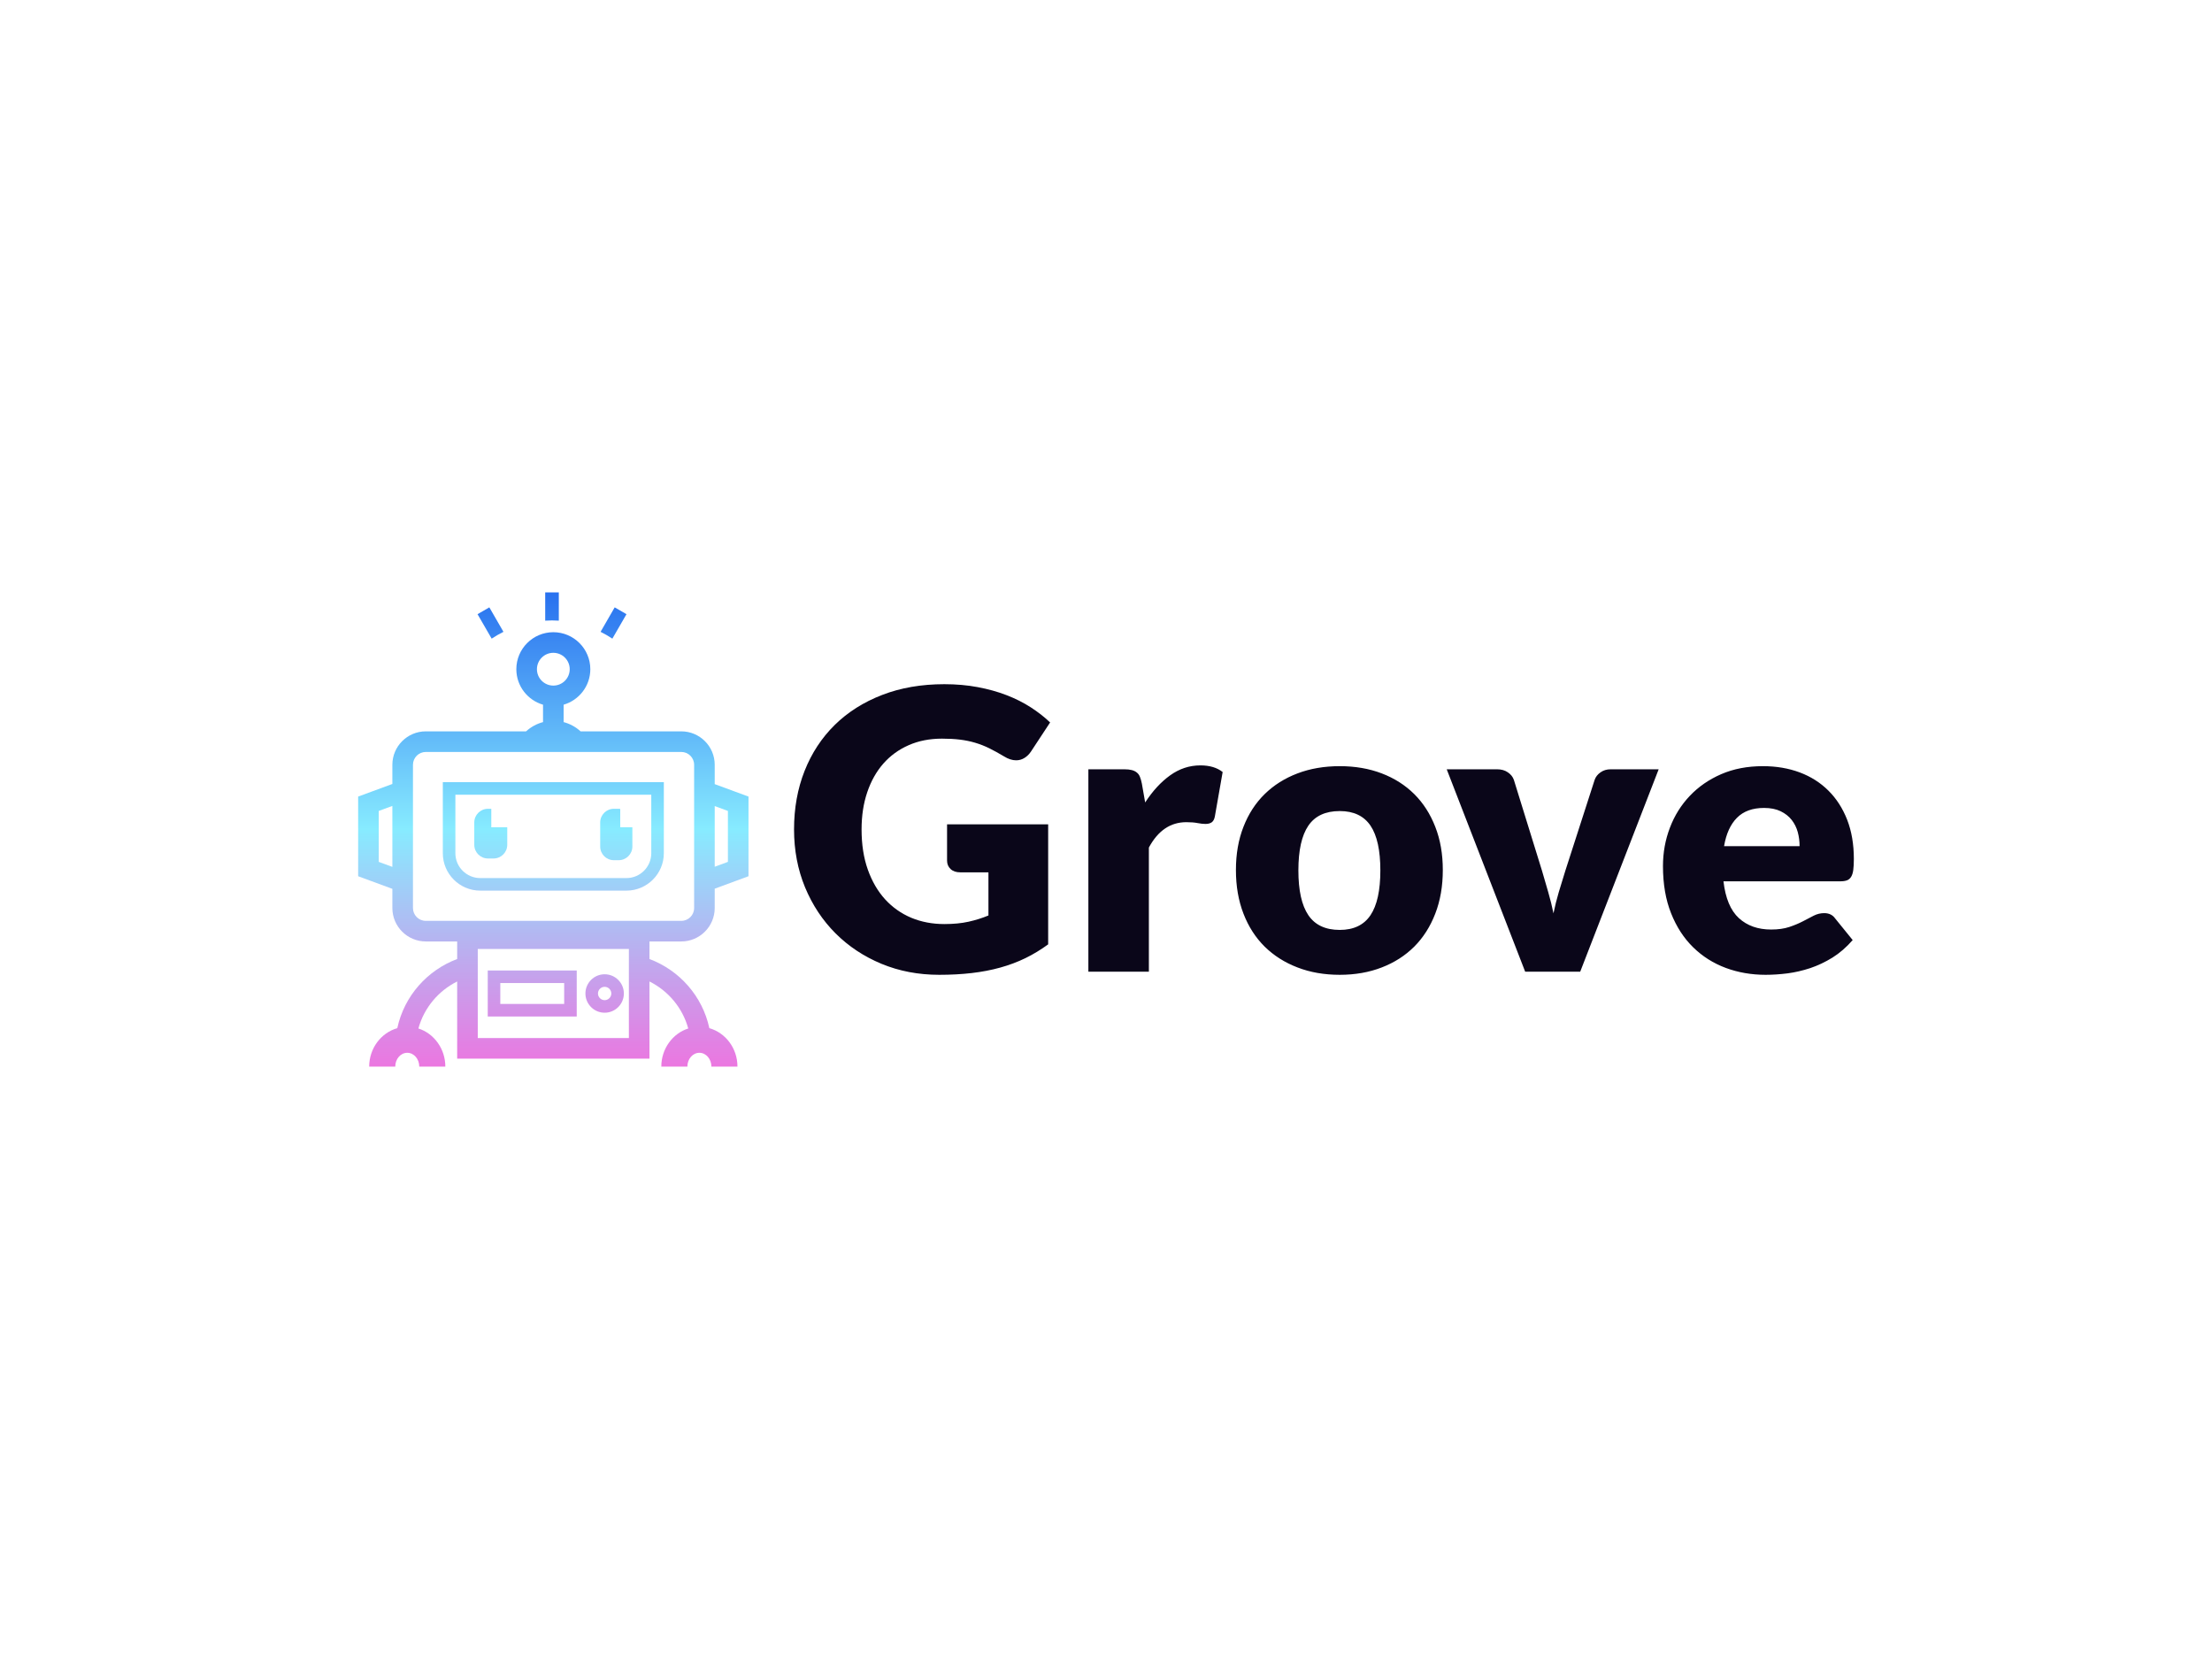
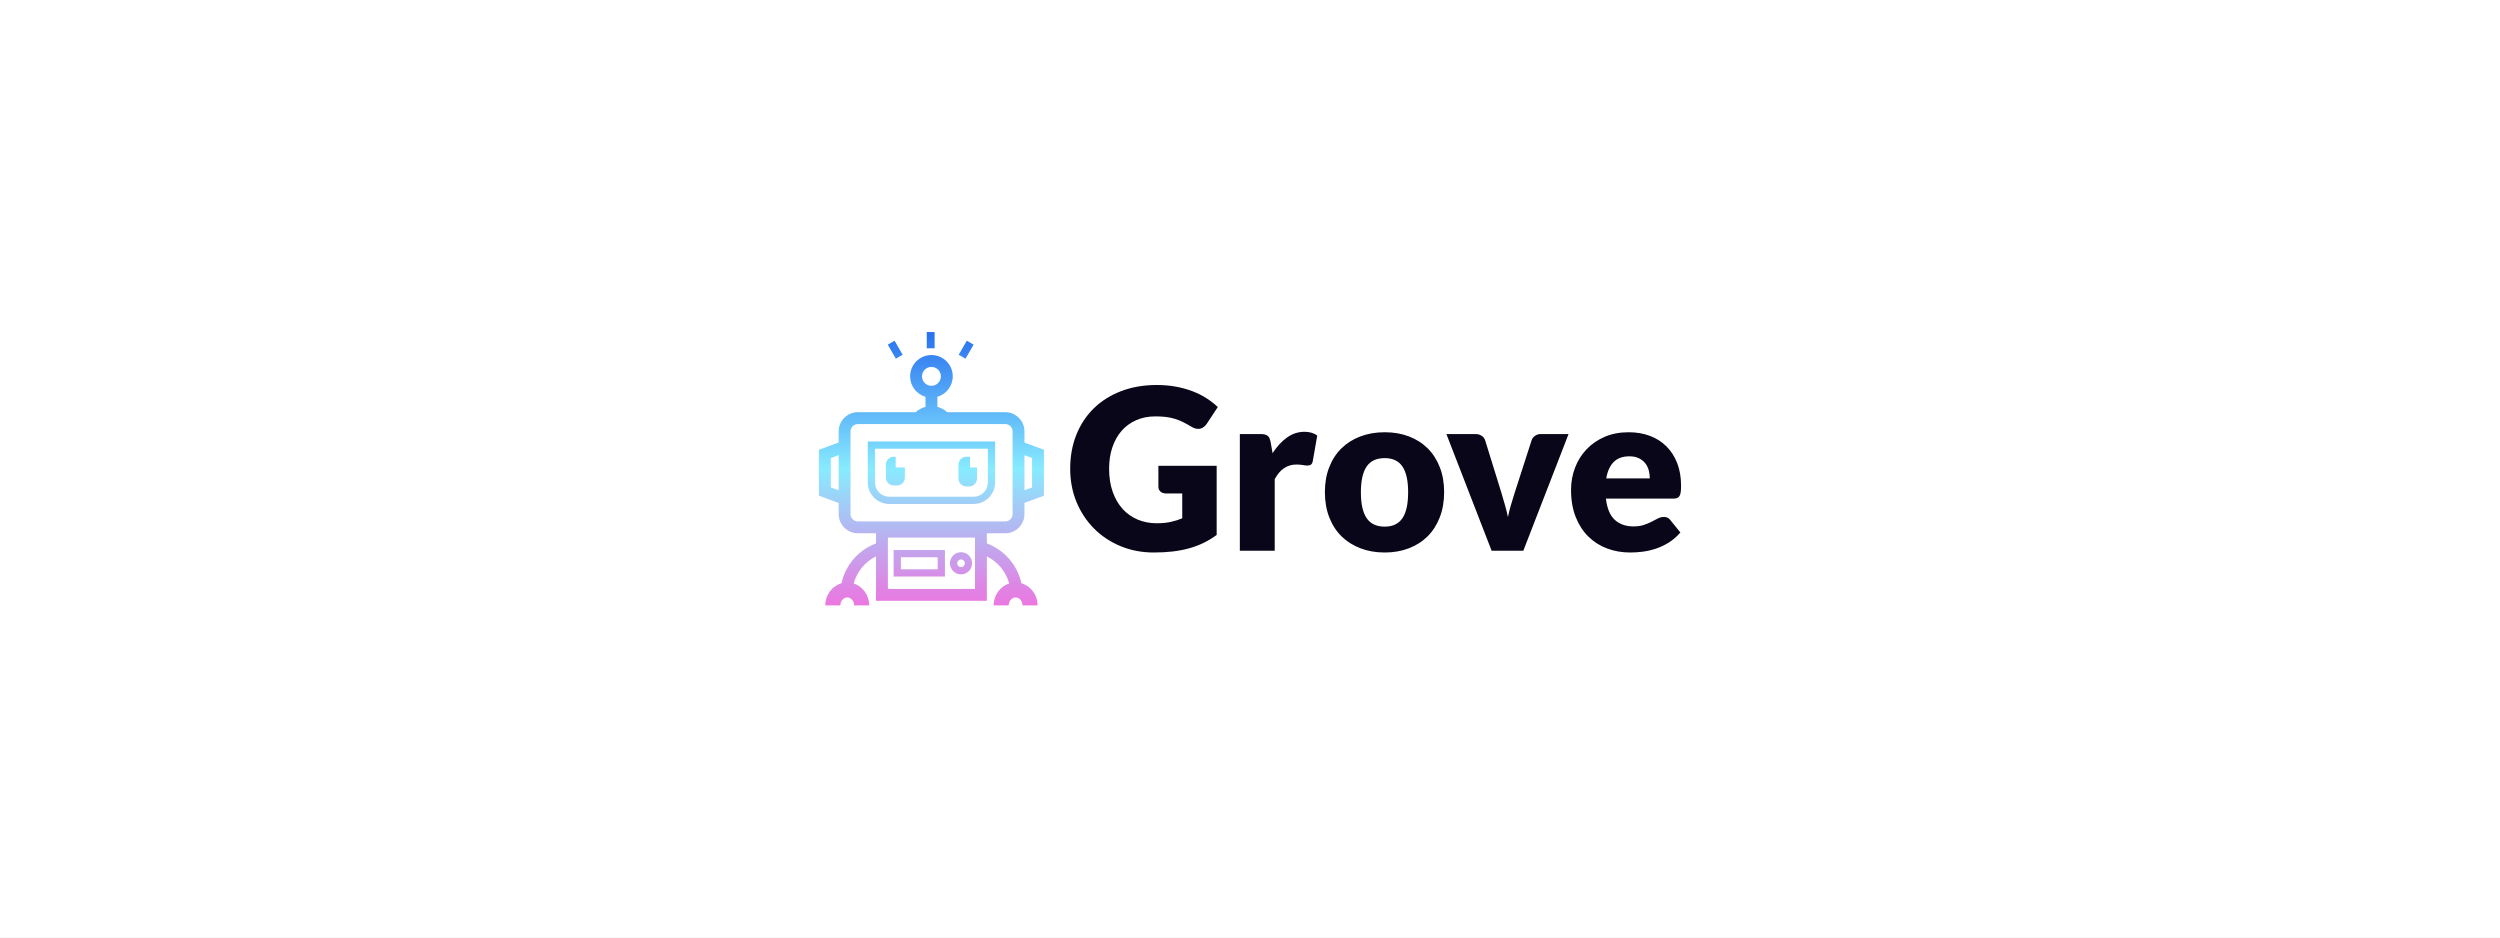
- <svg xmlns="http://www.w3.org/2000/svg" version="1.0" width="800" height="600">
+ <svg xmlns="http://www.w3.org/2000/svg" version="1.0" width="800" height="300">
  <rect x="0" y="0" width="100%" height="100%" fill="#ffffff" fill-opacity="1" />
-   <svg version="1.0" x="0" y="0" width="800" height="600" viewBox="0 0 340 250" preserveAspectRatio="xMidYMid meet" color-interpolation-filters="sRGB">
+   <svg version="1.0" x="0" y="0" width="800" height="300" viewBox="0 0 340 250" preserveAspectRatio="xMidYMid meet" color-interpolation-filters="sRGB">
    <defs>
      <linearGradient id="92" x1="0%" y1="0%" x2="100%" y2="0%">
        <stop offset="0%" stop-color="#fa71cd" />
        <stop offset="100%" stop-color="#9b59b6" />
      </linearGradient>
      <linearGradient id="93" x1="0%" y1="0%" x2="100%" y2="0%">
        <stop offset="0%" stop-color="#f9d423" />
        <stop offset="100%" stop-color="#f83600" />
      </linearGradient>
      <linearGradient id="94" x1="0%" y1="0%" x2="100%" y2="0%">
        <stop offset="0%" stop-color="#0064d2" />
        <stop offset="100%" stop-color="#1cb0f6" />
      </linearGradient>
      <linearGradient id="95" x1="0%" y1="0%" x2="100%" y2="0%">
        <stop offset="0%" stop-color="#f00978" />
        <stop offset="100%" stop-color="#3f51b1" />
      </linearGradient>
      <linearGradient id="96" x1="0%" y1="0%" x2="100%" y2="0%">
        <stop offset="0%" stop-color="#7873f5" />
        <stop offset="100%" stop-color="#ec77ab" />
      </linearGradient>
      <linearGradient id="97" x1="0%" y1="0%" x2="100%" y2="0%">
        <stop offset="0%" stop-color="#f9d423" />
        <stop offset="100%" stop-color="#e14fad" />
      </linearGradient>
      <linearGradient id="98" x1="0%" y1="0%" x2="100%" y2="0%">
        <stop offset="0%" stop-color="#009efd" />
        <stop offset="100%" stop-color="#2af598" />
      </linearGradient>
      <linearGradient id="99" x1="0%" y1="0%" x2="100%" y2="0%">
        <stop offset="0%" stop-color="#ffcc00" />
        <stop offset="100%" stop-color="#00b140" />
      </linearGradient>
      <linearGradient id="100" x1="0%" y1="0%" x2="100%" y2="0%">
        <stop offset="0%" stop-color="#d51007" />
        <stop offset="100%" stop-color="#ff8177" />
      </linearGradient>
      <linearGradient id="102" x1="0%" y1="0%" x2="100%" y2="0%">
        <stop offset="0%" stop-color="#a2b6df" />
        <stop offset="100%" stop-color="#0c3483" />
      </linearGradient>
      <linearGradient id="103" x1="0%" y1="0%" x2="100%" y2="0%">
        <stop offset="0%" stop-color="#7ac5d8" />
        <stop offset="100%" stop-color="#eea2a2" />
      </linearGradient>
      <linearGradient id="104" x1="0%" y1="0%" x2="100%" y2="0%">
        <stop offset="0%" stop-color="#00ecbc" />
        <stop offset="100%" stop-color="#007adf" />
      </linearGradient>
      <linearGradient id="105" x1="0%" y1="0%" x2="100%" y2="0%">
        <stop offset="0%" stop-color="#b88746" />
        <stop offset="100%" stop-color="#fdf5a6" />
      </linearGradient>
    </defs>
    <g fill="#0a0619" class="icon-text-wrapper icon-svg-group iconsvg" transform="translate(55.05,88.55597)">
      <g class="iconsvg-imagesvg" transform="translate(0,0)" mask="url(#5fe84f56-8504-4aac-88e5-3a7e08b7d2df)">
        <g>
          <rect fill="#0a0619" fill-opacity="0" stroke-width="2" x="0" y="0" width="60" height="72.888" class="image-rect" />
          <svg filter="url(#colors6736405536)" x="0" y="0" width="60" height="72.888" filtersec="colorsf6708170252" class="image-svg-svg primary" style="overflow: visible;">
            <svg version="1.1" x="0px" y="0px" viewBox="12.956 5 74.087 90.001" enable-background="new 0 0 100 100" xml:space="preserve">
              <g display="none">
                <rect x="-267.879" y="-165.155" display="inline" width="1286.936" height="912.422" />
              </g>
              <g>
                <path d="M80.631,37.719c0-3.499-2.847-6.346-6.346-6.346H55.172c-0.913-0.834-2.026-1.449-3.26-1.767h0.043v-3.292   c2.922-0.849,5.066-3.546,5.066-6.738c0-3.871-3.15-7.021-7.021-7.021c-3.871,0-7.021,3.15-7.021,7.021   c0,3.192,2.144,5.889,5.066,6.738v3.292h0.043c-1.234,0.318-2.347,0.932-3.26,1.767H25.796c-3.499,0-6.346,2.847-6.346,6.346v3.64   l-3.937,1.451l-2.557,0.943v2.725v9.666v2.726l2.557,0.943l3.937,1.451v3.64c0,3.499,2.847,6.346,6.346,6.346h5.955v1.422v1.909   c-5.652,2.117-10.043,6.988-11.366,13.123c-3.068,0.875-5.333,3.81-5.333,7.297h4.946c0-1.446,1.023-2.623,2.279-2.623   c1.257,0,2.28,1.177,2.28,2.623h4.946c0-3.403-2.156-6.288-5.112-7.237c1.085-3.951,3.82-7.152,7.359-8.92v10.735v3.909h3.909   h28.68h3.909v-3.909V78.846c3.537,1.768,6.271,4.968,7.357,8.918c-2.955,0.95-5.11,3.834-5.11,7.237h4.946   c0-1.446,1.023-2.623,2.28-2.623c1.257,0,2.279,1.177,2.279,2.623h4.946c0-3.487-2.266-6.423-5.334-7.297   c-1.325-6.133-5.715-11.002-11.364-13.12v-1.911V71.25h6.036c3.499,0,6.346-2.847,6.346-6.346v-3.67l3.856-1.421l2.557-0.943   v-2.726v-9.666v-2.725l-2.557-0.943l-3.856-1.421V37.719z M19.45,57.097l-2.585-0.953v-9.666l2.585-0.953V57.097z M46.889,19.576   c0-1.718,1.393-3.111,3.111-3.111s3.111,1.393,3.111,3.111S51.718,22.688,50,22.688S46.889,21.295,46.889,19.576z M64.34,89.578   H35.66V72.672h28.68V89.578z M76.722,64.904c0,1.346-1.091,2.436-2.436,2.436h-48.49c-1.346,0-2.436-1.091-2.436-2.436V37.719   c0-1.346,1.091-2.436,2.436-2.436h48.49c1.346,0,2.436,1.091,2.436,2.436V64.904z M83.135,46.478v9.666l-2.504,0.923V45.555   L83.135,46.478z" />
                <path d="M29.026,54.501c0,3.916,3.186,7.101,7.102,7.101h27.745c3.916,0,7.101-3.186,7.101-7.101V41.02H29.026V54.501z    M31.409,43.403H68.59v11.098c0,2.601-2.116,4.718-4.718,4.718H36.128c-2.601,0-4.718-2.116-4.718-4.718V43.403z" />
                <path d="M37.588,55.5h1.075c1.428,0,2.591-1.162,2.591-2.591v-3.33h-1.472h-1.556v-2.033v-1.472h-0.639   c-1.428,0-2.591,1.162-2.591,2.591v4.244C34.997,54.337,36.159,55.5,37.588,55.5z" />
                <path d="M61.485,55.825h0.927c1.428,0,2.59-1.162,2.59-2.591v-3.656h-1.472H62.7v-1.975v-1.501   c-0.096-0.011-0.189-0.029-0.287-0.029h-0.927c-1.428,0-2.591,1.162-2.591,2.591v4.57C58.894,54.663,60.056,55.825,61.485,55.825z" />
                <path d="M61.646,7.841l-2.68,4.642c0.775,0.386,1.523,0.817,2.238,1.293l2.68-4.642L61.646,7.841z" />
                <path d="M51.043,5h-2.585v5.363c0.428-0.026,0.858-0.044,1.292-0.044c0.435,0,0.865,0.018,1.292,0.044V5z" />
                <path d="M37.855,7.841l-2.239,1.293l2.68,4.642c0.716-0.476,1.464-0.907,2.238-1.293L37.855,7.841z" />
                <path d="M54.442,76.757H37.553v8.735h16.889V76.757z M52.059,83.109H39.937v-3.968h12.122V83.109z" />
                <path d="M59.74,84.774c2.012,0,3.648-1.637,3.648-3.649c0-2.012-1.637-3.649-3.648-3.649c-2.012,0-3.649,1.637-3.649,3.649   C56.091,83.137,57.728,84.774,59.74,84.774z M59.74,79.86c0.697,0,1.265,0.568,1.265,1.265c0,0.698-0.568,1.265-1.265,1.265   c-0.698,0-1.265-0.568-1.265-1.265C58.475,80.427,59.042,79.86,59.74,79.86z" />
              </g>
            </svg>
          </svg>
          <defs>
            <filter id="colors6736405536">
              <feColorMatrix type="matrix" values="0 0 0 0 0.953  0 0 0 0 0.25  0 0 0 0 0.051  0 0 0 1 0" class="icon-feColorMatrix " />
            </filter>
            <filter id="colorsf6708170252">
              <feColorMatrix type="matrix" values="0 0 0 0 0.996  0 0 0 0 0.996  0 0 0 0 0.996  0 0 0 1 0" class="icon-fecolormatrix" />
            </filter>
            <filter id="colorsb7088409302">
              <feColorMatrix type="matrix" values="0 0 0 0 0  0 0 0 0 0  0 0 0 0 0  0 0 0 1 0" class="icon-fecolormatrix" />
            </filter>
          </defs>
        </g>
        <rect v-gra="id" width="72" height="84.888" transform="translate(-6, -6)" style="pointer-events:none;" fill="url(#Ds9qJmPAyav8oxDOLCu-Q)" />
      </g>
      <g transform="translate(67,14.10903)">
        <g fill-rule="" class="tp-name iconsvg-namesvg">
          <g transform="scale(1)">
            <g>
              <path d="M24.18-7.32L24.18-7.32Q26.28-7.32 27.9-7.68 29.52-8.04 30.96-8.64L30.96-8.64 30.96-15.27 26.64-15.27Q25.68-15.27 25.14-15.78 24.6-16.29 24.6-17.07L24.6-17.07 24.6-22.65 40.14-22.65 40.14-4.2Q38.46-2.97 36.64-2.08 34.83-1.2 32.77-0.63 30.72-0.06 28.39 0.21 26.07 0.48 23.4 0.48L23.4 0.48Q18.6 0.48 14.52-1.21 10.44-2.91 7.46-5.89 4.47-8.88 2.77-12.97 1.08-17.07 1.08-21.87L1.08-21.87Q1.08-26.76 2.7-30.86 4.32-34.95 7.33-37.92 10.35-40.89 14.63-42.54 18.9-44.19 24.18-44.19L24.18-44.19Q26.91-44.19 29.31-43.74 31.71-43.29 33.73-42.51 35.76-41.73 37.44-40.65 39.12-39.57 40.44-38.31L40.44-38.31 37.5-33.84Q37.08-33.21 36.49-32.85 35.91-32.49 35.22-32.49L35.22-32.49Q34.32-32.49 33.36-33.09L33.36-33.09Q32.16-33.81 31.09-34.34 30.03-34.86 28.92-35.19 27.81-35.52 26.58-35.67 25.35-35.82 23.82-35.82L23.82-35.82Q20.97-35.82 18.69-34.81 16.41-33.81 14.8-31.98 13.2-30.15 12.33-27.58 11.46-25.02 11.46-21.87L11.46-21.87Q11.46-18.39 12.42-15.69 13.38-12.99 15.07-11.13 16.77-9.27 19.09-8.29 21.42-7.32 24.18-7.32ZM55.62 0L46.32 0 46.32-31.11 51.84-31.11Q52.53-31.11 52.99-30.99 53.46-30.87 53.77-30.61 54.09-30.36 54.25-29.94 54.42-29.52 54.54-28.92L54.54-28.92 55.05-26.01Q56.76-28.65 58.89-30.18 61.02-31.71 63.54-31.71L63.54-31.71Q65.67-31.71 66.96-30.69L66.96-30.69 65.76-23.85Q65.64-23.22 65.28-22.96 64.92-22.71 64.32-22.71L64.32-22.71Q63.81-22.71 63.12-22.84 62.43-22.98 61.38-22.98L61.38-22.98Q57.72-22.98 55.62-19.08L55.62-19.08 55.62 0ZM84.96-31.59L84.96-31.59Q88.5-31.59 91.41-30.48 94.32-29.37 96.41-27.3 98.49-25.23 99.64-22.27 100.8-19.32 100.8-15.63L100.8-15.63Q100.8-11.91 99.64-8.92 98.49-5.94 96.41-3.85 94.32-1.77 91.41-0.65 88.5 0.48 84.96 0.48L84.96 0.48Q81.39 0.48 78.47-0.65 75.54-1.77 73.42-3.85 71.31-5.94 70.16-8.92 69-11.91 69-15.63L69-15.63Q69-19.32 70.16-22.27 71.31-25.23 73.42-27.3 75.54-29.37 78.47-30.48 81.39-31.59 84.96-31.59ZM84.96-6.42L84.96-6.42Q88.17-6.42 89.69-8.69 91.2-10.95 91.2-15.57L91.2-15.57Q91.2-20.19 89.69-22.44 88.17-24.69 84.96-24.69L84.96-24.69Q81.66-24.69 80.13-22.44 78.6-20.19 78.6-15.57L78.6-15.57Q78.6-10.95 80.13-8.69 81.66-6.42 84.96-6.42ZM133.98-31.11L121.92 0 113.46 0 101.4-31.11 109.14-31.11Q110.13-31.11 110.8-30.64 111.48-30.18 111.72-29.49L111.72-29.49 116.04-15.54Q116.55-13.83 117.01-12.21 117.48-10.59 117.81-8.97L117.81-8.97Q118.14-10.59 118.62-12.21 119.1-13.83 119.64-15.54L119.64-15.54 124.14-29.49Q124.38-30.18 125.04-30.64 125.7-31.11 126.6-31.11L126.6-31.11 133.98-31.11ZM150-31.59L150-31.59Q153.09-31.59 155.66-30.63 158.22-29.67 160.06-27.84 161.91-26.01 162.95-23.36 163.98-20.7 163.98-17.34L163.98-17.34Q163.98-16.29 163.89-15.63 163.8-14.97 163.56-14.58 163.32-14.19 162.92-14.04 162.51-13.89 161.88-13.89L161.88-13.89 143.94-13.89Q144.39-9.99 146.31-8.23 148.23-6.48 151.26-6.48L151.26-6.48Q152.88-6.48 154.05-6.87 155.22-7.26 156.14-7.74 157.05-8.22 157.81-8.61 158.58-9 159.42-9L159.42-9Q160.53-9 161.1-8.19L161.1-8.19 163.8-4.86Q162.36-3.21 160.7-2.17 159.03-1.14 157.28-0.55 155.52 0.03 153.77 0.26 152.01 0.48 150.42 0.48L150.42 0.48Q147.15 0.48 144.29-0.58 141.42-1.65 139.28-3.75 137.13-5.85 135.89-8.97 134.64-12.09 134.64-16.23L134.64-16.23Q134.64-19.35 135.71-22.14 136.77-24.93 138.77-27.03 140.76-29.13 143.59-30.36 146.43-31.59 150-31.59ZM150.18-25.17L150.18-25.17Q147.51-25.17 146.01-23.65 144.51-22.14 144.03-19.29L144.03-19.29 155.64-19.29Q155.64-20.4 155.36-21.45 155.07-22.5 154.43-23.32 153.78-24.15 152.73-24.66 151.68-25.17 150.18-25.17Z" transform="translate(-1.08, 44.19)" />
            </g>
          </g>
        </g>
      </g>
    </g>
    <defs v-gra="od" />
    <defs v-gra="id">
      <filter id="6bdbadd2-a8e4-4e3f-aae1-f04f2cbf5b16" filterUnits="userSpaceOnUse">
        <feColorMatrix type="matrix" values="0 0 0 0 0.996  0 0 0 0 0.996  0 0 0 0 0.996  0 0 0 1 0" />
      </filter>
      <linearGradient x1="0" y1="1" x2="0" y2="0" id="Ds9qJmPAyav8oxDOLCu-Q">
        <stop offset="0%" stop-color="#fc62db" />
        <stop offset="50%" stop-color="#87ebff" />
        <stop offset="100%" stop-color="#175bec" />
      </linearGradient>
      <filter id="42443b3f1de60f6b6fd3b6a9844b4764" filterUnits="objectBoundingBox">
        <feColorMatrix type="matrix" values="0 0 0 0 0.996  0 0 0 0 0.996  0 0 0 0 0.996  0 0 0 1 0" />
      </filter>
    </defs>
    <mask v-gra="im" id="5fe84f56-8504-4aac-88e5-3a7e08b7d2df">
      <g class="iconsvg-imagesvg" filter="url(#6bdbadd2-a8e4-4e3f-aae1-f04f2cbf5b16)">
        <g>
          <rect fill="#0a0619" fill-opacity="0" stroke-width="2" x="0" y="0" width="60" height="72.888" class="image-rect" />
          <svg x="0" y="0" width="60" height="72.888" filtersec="colorsf6708170252" class="image-svg-svg primary" style="overflow: visible;">
            <svg version="1.1" x="0px" y="0px" viewBox="12.956 5 74.087 90.001" enable-background="new 0 0 100 100" xml:space="preserve">
              <g display="none">
                <rect x="-267.879" y="-165.155" display="inline" width="1286.936" height="912.422" />
              </g>
              <g>
                <path d="M80.631,37.719c0-3.499-2.847-6.346-6.346-6.346H55.172c-0.913-0.834-2.026-1.449-3.26-1.767h0.043v-3.292   c2.922-0.849,5.066-3.546,5.066-6.738c0-3.871-3.15-7.021-7.021-7.021c-3.871,0-7.021,3.15-7.021,7.021   c0,3.192,2.144,5.889,5.066,6.738v3.292h0.043c-1.234,0.318-2.347,0.932-3.26,1.767H25.796c-3.499,0-6.346,2.847-6.346,6.346v3.64   l-3.937,1.451l-2.557,0.943v2.725v9.666v2.726l2.557,0.943l3.937,1.451v3.64c0,3.499,2.847,6.346,6.346,6.346h5.955v1.422v1.909   c-5.652,2.117-10.043,6.988-11.366,13.123c-3.068,0.875-5.333,3.81-5.333,7.297h4.946c0-1.446,1.023-2.623,2.279-2.623   c1.257,0,2.28,1.177,2.28,2.623h4.946c0-3.403-2.156-6.288-5.112-7.237c1.085-3.951,3.82-7.152,7.359-8.92v10.735v3.909h3.909   h28.68h3.909v-3.909V78.846c3.537,1.768,6.271,4.968,7.357,8.918c-2.955,0.95-5.11,3.834-5.11,7.237h4.946   c0-1.446,1.023-2.623,2.28-2.623c1.257,0,2.279,1.177,2.279,2.623h4.946c0-3.487-2.266-6.423-5.334-7.297   c-1.325-6.133-5.715-11.002-11.364-13.12v-1.911V71.25h6.036c3.499,0,6.346-2.847,6.346-6.346v-3.67l3.856-1.421l2.557-0.943   v-2.726v-9.666v-2.725l-2.557-0.943l-3.856-1.421V37.719z M19.45,57.097l-2.585-0.953v-9.666l2.585-0.953V57.097z M46.889,19.576   c0-1.718,1.393-3.111,3.111-3.111s3.111,1.393,3.111,3.111S51.718,22.688,50,22.688S46.889,21.295,46.889,19.576z M64.34,89.578   H35.66V72.672h28.68V89.578z M76.722,64.904c0,1.346-1.091,2.436-2.436,2.436h-48.49c-1.346,0-2.436-1.091-2.436-2.436V37.719   c0-1.346,1.091-2.436,2.436-2.436h48.49c1.346,0,2.436,1.091,2.436,2.436V64.904z M83.135,46.478v9.666l-2.504,0.923V45.555   L83.135,46.478z" />
                <path d="M29.026,54.501c0,3.916,3.186,7.101,7.102,7.101h27.745c3.916,0,7.101-3.186,7.101-7.101V41.02H29.026V54.501z    M31.409,43.403H68.59v11.098c0,2.601-2.116,4.718-4.718,4.718H36.128c-2.601,0-4.718-2.116-4.718-4.718V43.403z" />
                <path d="M37.588,55.5h1.075c1.428,0,2.591-1.162,2.591-2.591v-3.33h-1.472h-1.556v-2.033v-1.472h-0.639   c-1.428,0-2.591,1.162-2.591,2.591v4.244C34.997,54.337,36.159,55.5,37.588,55.5z" />
                <path d="M61.485,55.825h0.927c1.428,0,2.59-1.162,2.59-2.591v-3.656h-1.472H62.7v-1.975v-1.501   c-0.096-0.011-0.189-0.029-0.287-0.029h-0.927c-1.428,0-2.591,1.162-2.591,2.591v4.57C58.894,54.663,60.056,55.825,61.485,55.825z" />
                <path d="M61.646,7.841l-2.68,4.642c0.775,0.386,1.523,0.817,2.238,1.293l2.68-4.642L61.646,7.841z" />
                <path d="M51.043,5h-2.585v5.363c0.428-0.026,0.858-0.044,1.292-0.044c0.435,0,0.865,0.018,1.292,0.044V5z" />
                <path d="M37.855,7.841l-2.239,1.293l2.68,4.642c0.716-0.476,1.464-0.907,2.238-1.293L37.855,7.841z" />
                <path d="M54.442,76.757H37.553v8.735h16.889V76.757z M52.059,83.109H39.937v-3.968h12.122V83.109z" />
                <path d="M59.74,84.774c2.012,0,3.648-1.637,3.648-3.649c0-2.012-1.637-3.649-3.648-3.649c-2.012,0-3.649,1.637-3.649,3.649   C56.091,83.137,57.728,84.774,59.74,84.774z M59.74,79.86c0.697,0,1.265,0.568,1.265,1.265c0,0.698-0.568,1.265-1.265,1.265   c-0.698,0-1.265-0.568-1.265-1.265C58.475,80.427,59.042,79.86,59.74,79.86z" />
              </g>
            </svg>
          </svg>
          <defs>
            <filter id="colors6736405536">
              <feColorMatrix type="matrix" values="0 0 0 0 0.953  0 0 0 0 0.25  0 0 0 0 0.051  0 0 0 1 0" class="icon-fecolormatrix" />
            </filter>
            <filter id="colorsf6708170252">
              <feColorMatrix type="matrix" values="0 0 0 0 0.996  0 0 0 0 0.996  0 0 0 0 0.996  0 0 0 1 0" class="icon-fecolormatrix" />
            </filter>
            <filter id="colorsb7088409302">
              <feColorMatrix type="matrix" values="0 0 0 0 0  0 0 0 0 0  0 0 0 0 0  0 0 0 1 0" class="icon-fecolormatrix" />
            </filter>
          </defs>
        </g>
      </g>
    </mask>
  </svg>
</svg>
